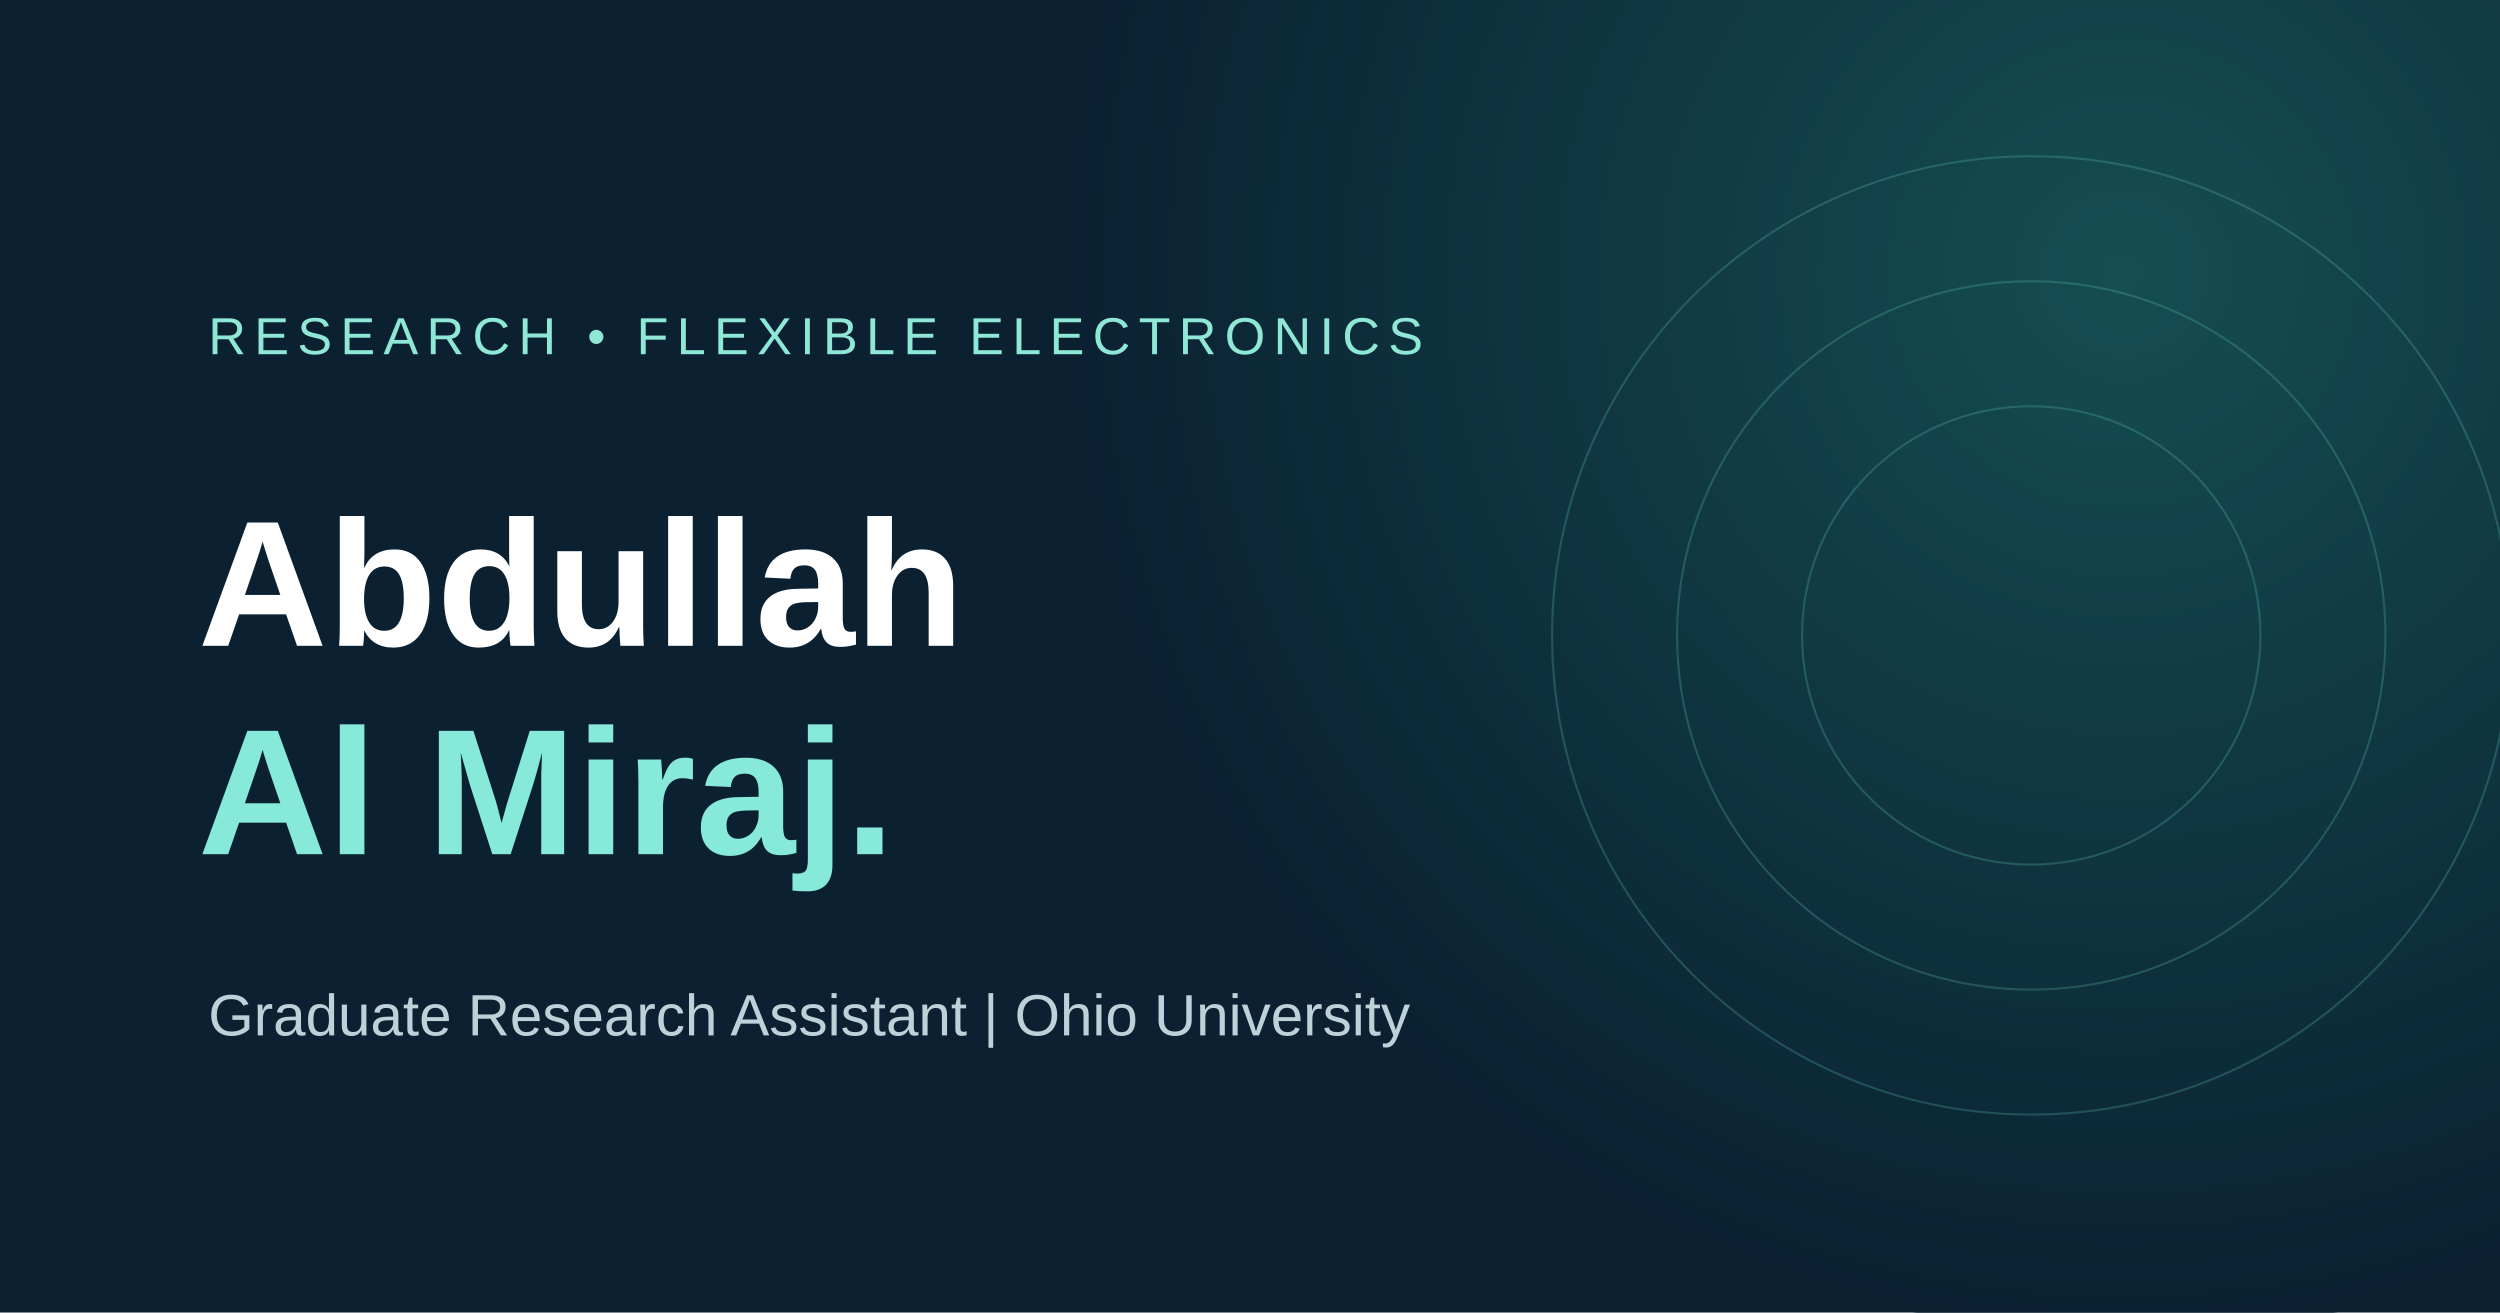
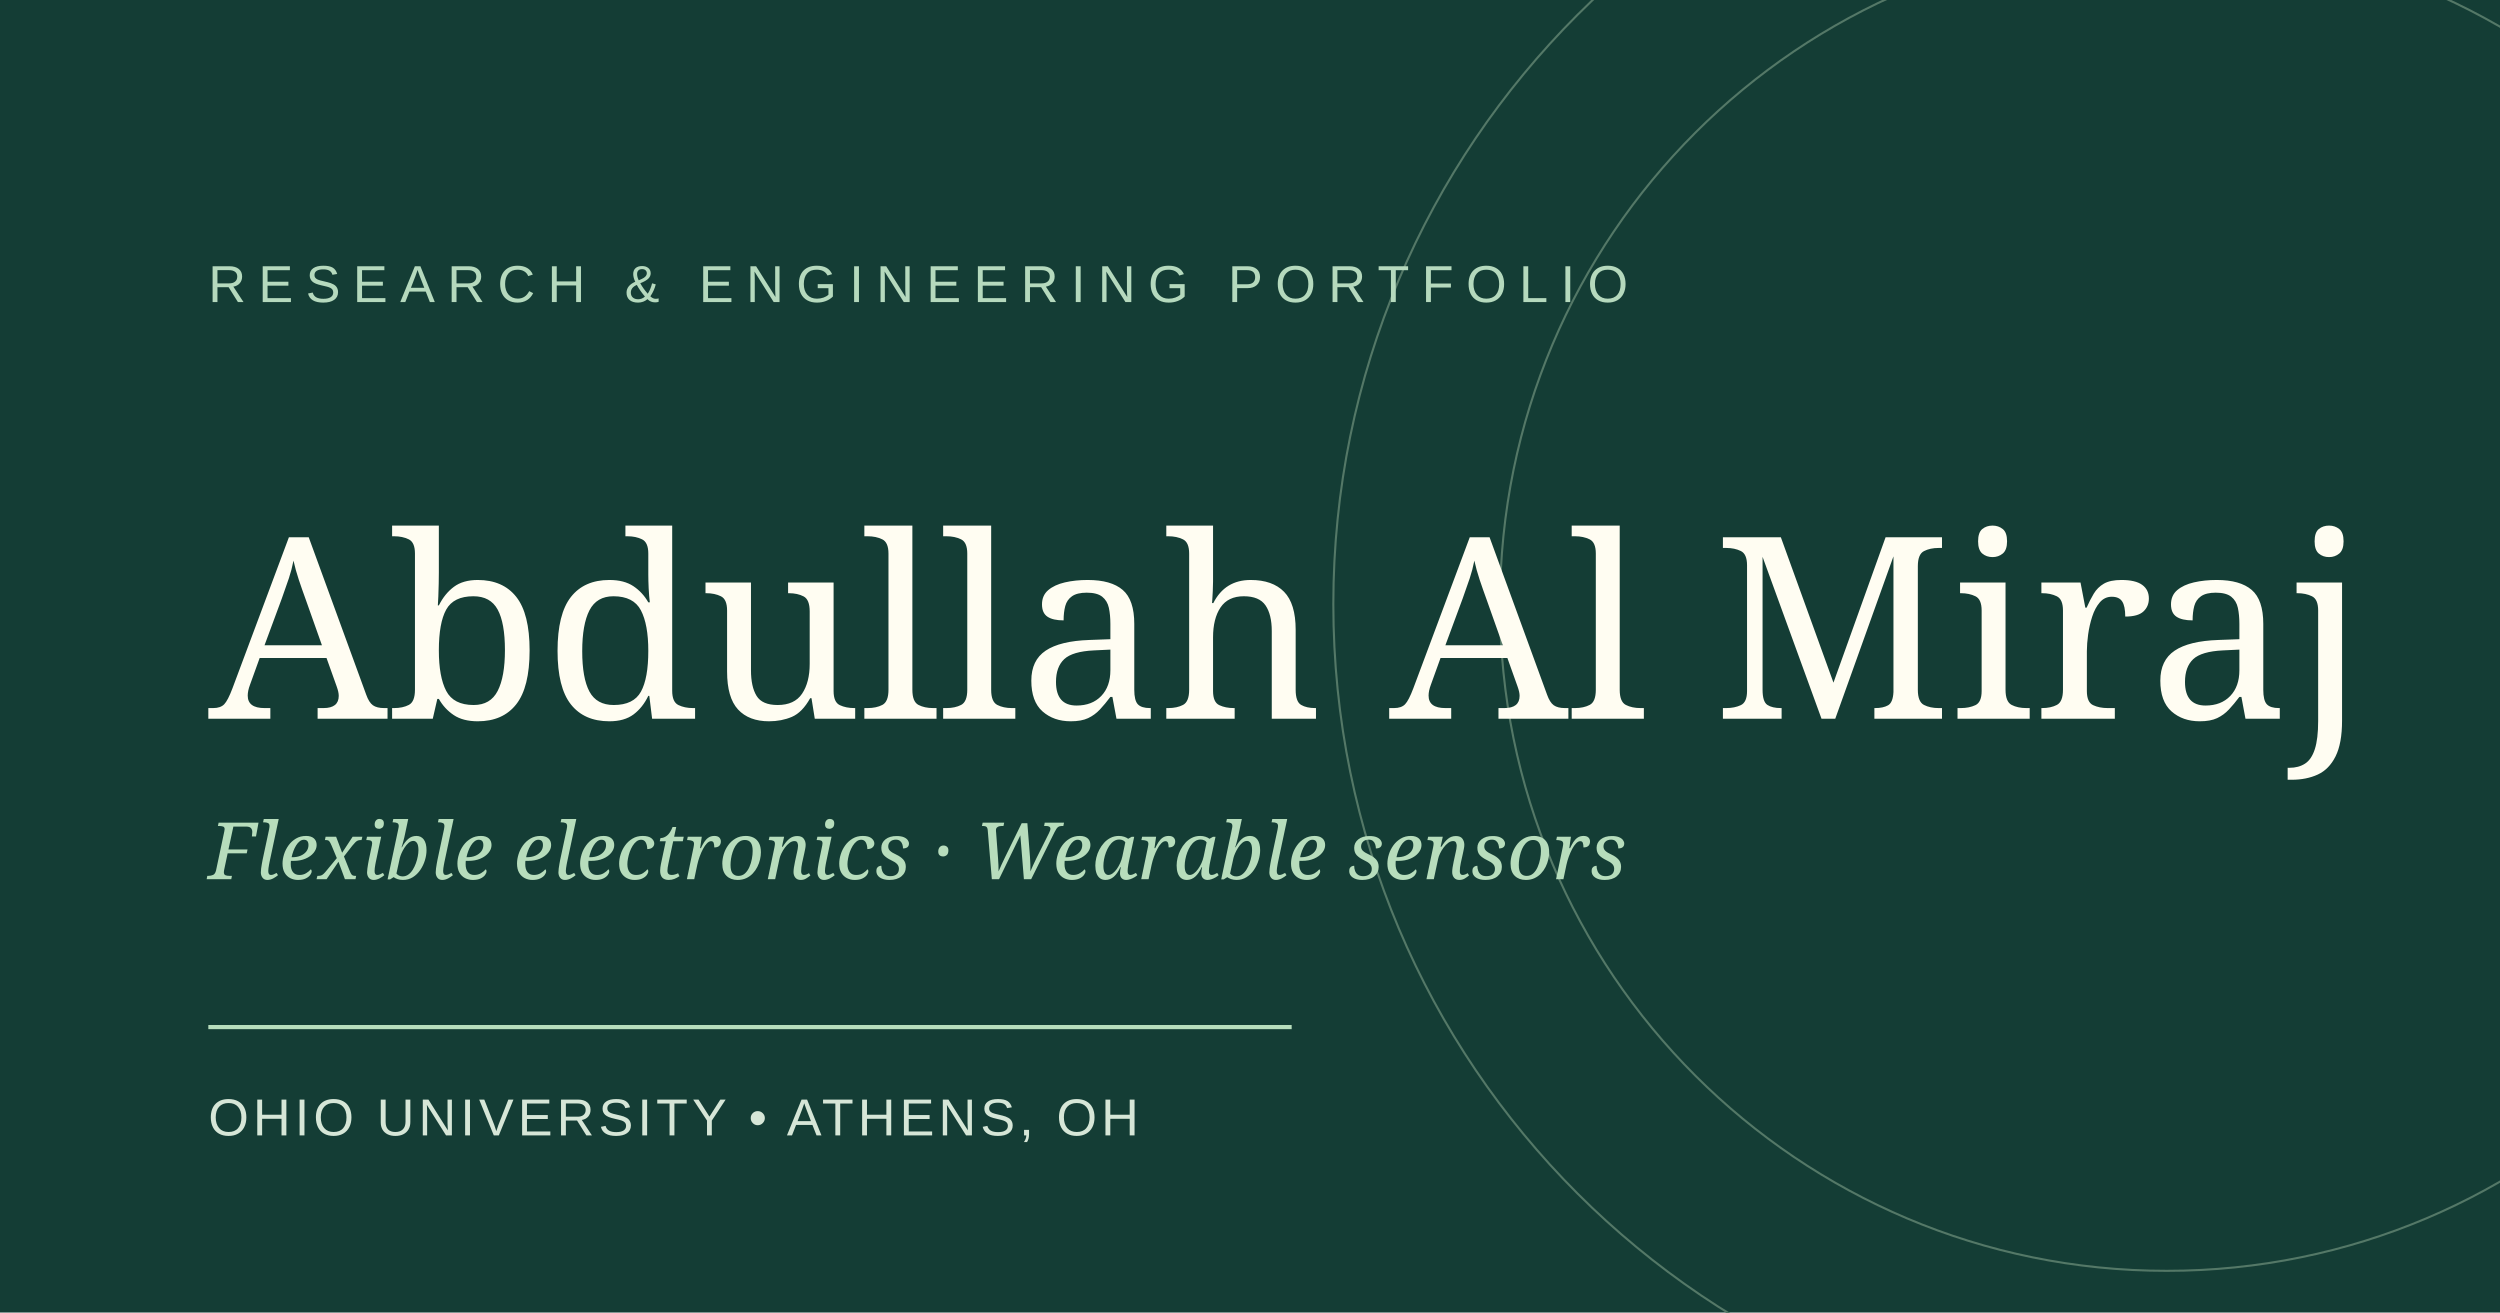
<svg xmlns="http://www.w3.org/2000/svg" width="1200" height="630" viewBox="0 0 1200 630">
-   <defs>
-     <radialGradient id="g">
-       <stop stop-color="#1c6b68" />
-       <stop offset="1" stop-color="#0b2132" />
-     </radialGradient>
-   </defs>
-   <rect width="1200" height="630" fill="#0b2132" />
-   <circle cx="1020" cy="130" r="510" fill="url(#g)" opacity=".6" />
-   <g fill="none" stroke="#69ceba" opacity=".24">
-     <circle cx="975" cy="305" r="230" />
-     <circle cx="975" cy="305" r="170" />
-     <circle cx="975" cy="305" r="110" />
-   </g>
-   <text x="100" y="170" font-size="25" font-family="Arial,sans-serif" fill="#8fe7d5" letter-spacing="4">RESEARCH • FLEXIBLE ELECTRONICS</text>
-   <text x="95" y="310" font-family="Arial,sans-serif" font-size="86" font-weight="bold" fill="white">Abdullah</text>
-   <text x="95" y="410" font-family="Arial,sans-serif" font-size="86" font-weight="bold" fill="#86e9d9">Al Miraj.</text>
-   <text x="100" y="497" font-family="Arial,sans-serif" font-size="28" fill="#bcd2d9">Graduate Research Assistant  |  Ohio University</text>
+   <rect width="1200" height="630" fill="#143d35" />
+   <circle cx="1040" cy="290" r="400" fill="none" stroke="#547867" stroke-width="1" />
+   <circle cx="1040" cy="290" r="320" fill="none" stroke="#547867" stroke-width="1" />
+   <text x="100" y="145" font-size="25" letter-spacing="6" font-family="Arial,sans-serif" fill="#b5d9bd">RESEARCH &amp; ENGINEERING PORTFOLIO</text>
+   <text x="100" y="345" font-size="122" font-family="Georgia,serif" fill="#fffdf2">Abdullah Al Miraj</text>
+   <text x="100" y="422" font-size="38" font-family="Georgia,serif" font-style="italic" fill="#b7ddbc">Flexible electronics · Wearable sensors</text>
+   <path d="M100 493H620" stroke="#b7ddbc" stroke-width="2" />
+   <text x="100" y="545" font-size="25" letter-spacing="2" font-family="Arial,sans-serif" fill="#d6e6d7">OHIO UNIVERSITY • ATHENS, OH</text>
</svg>
